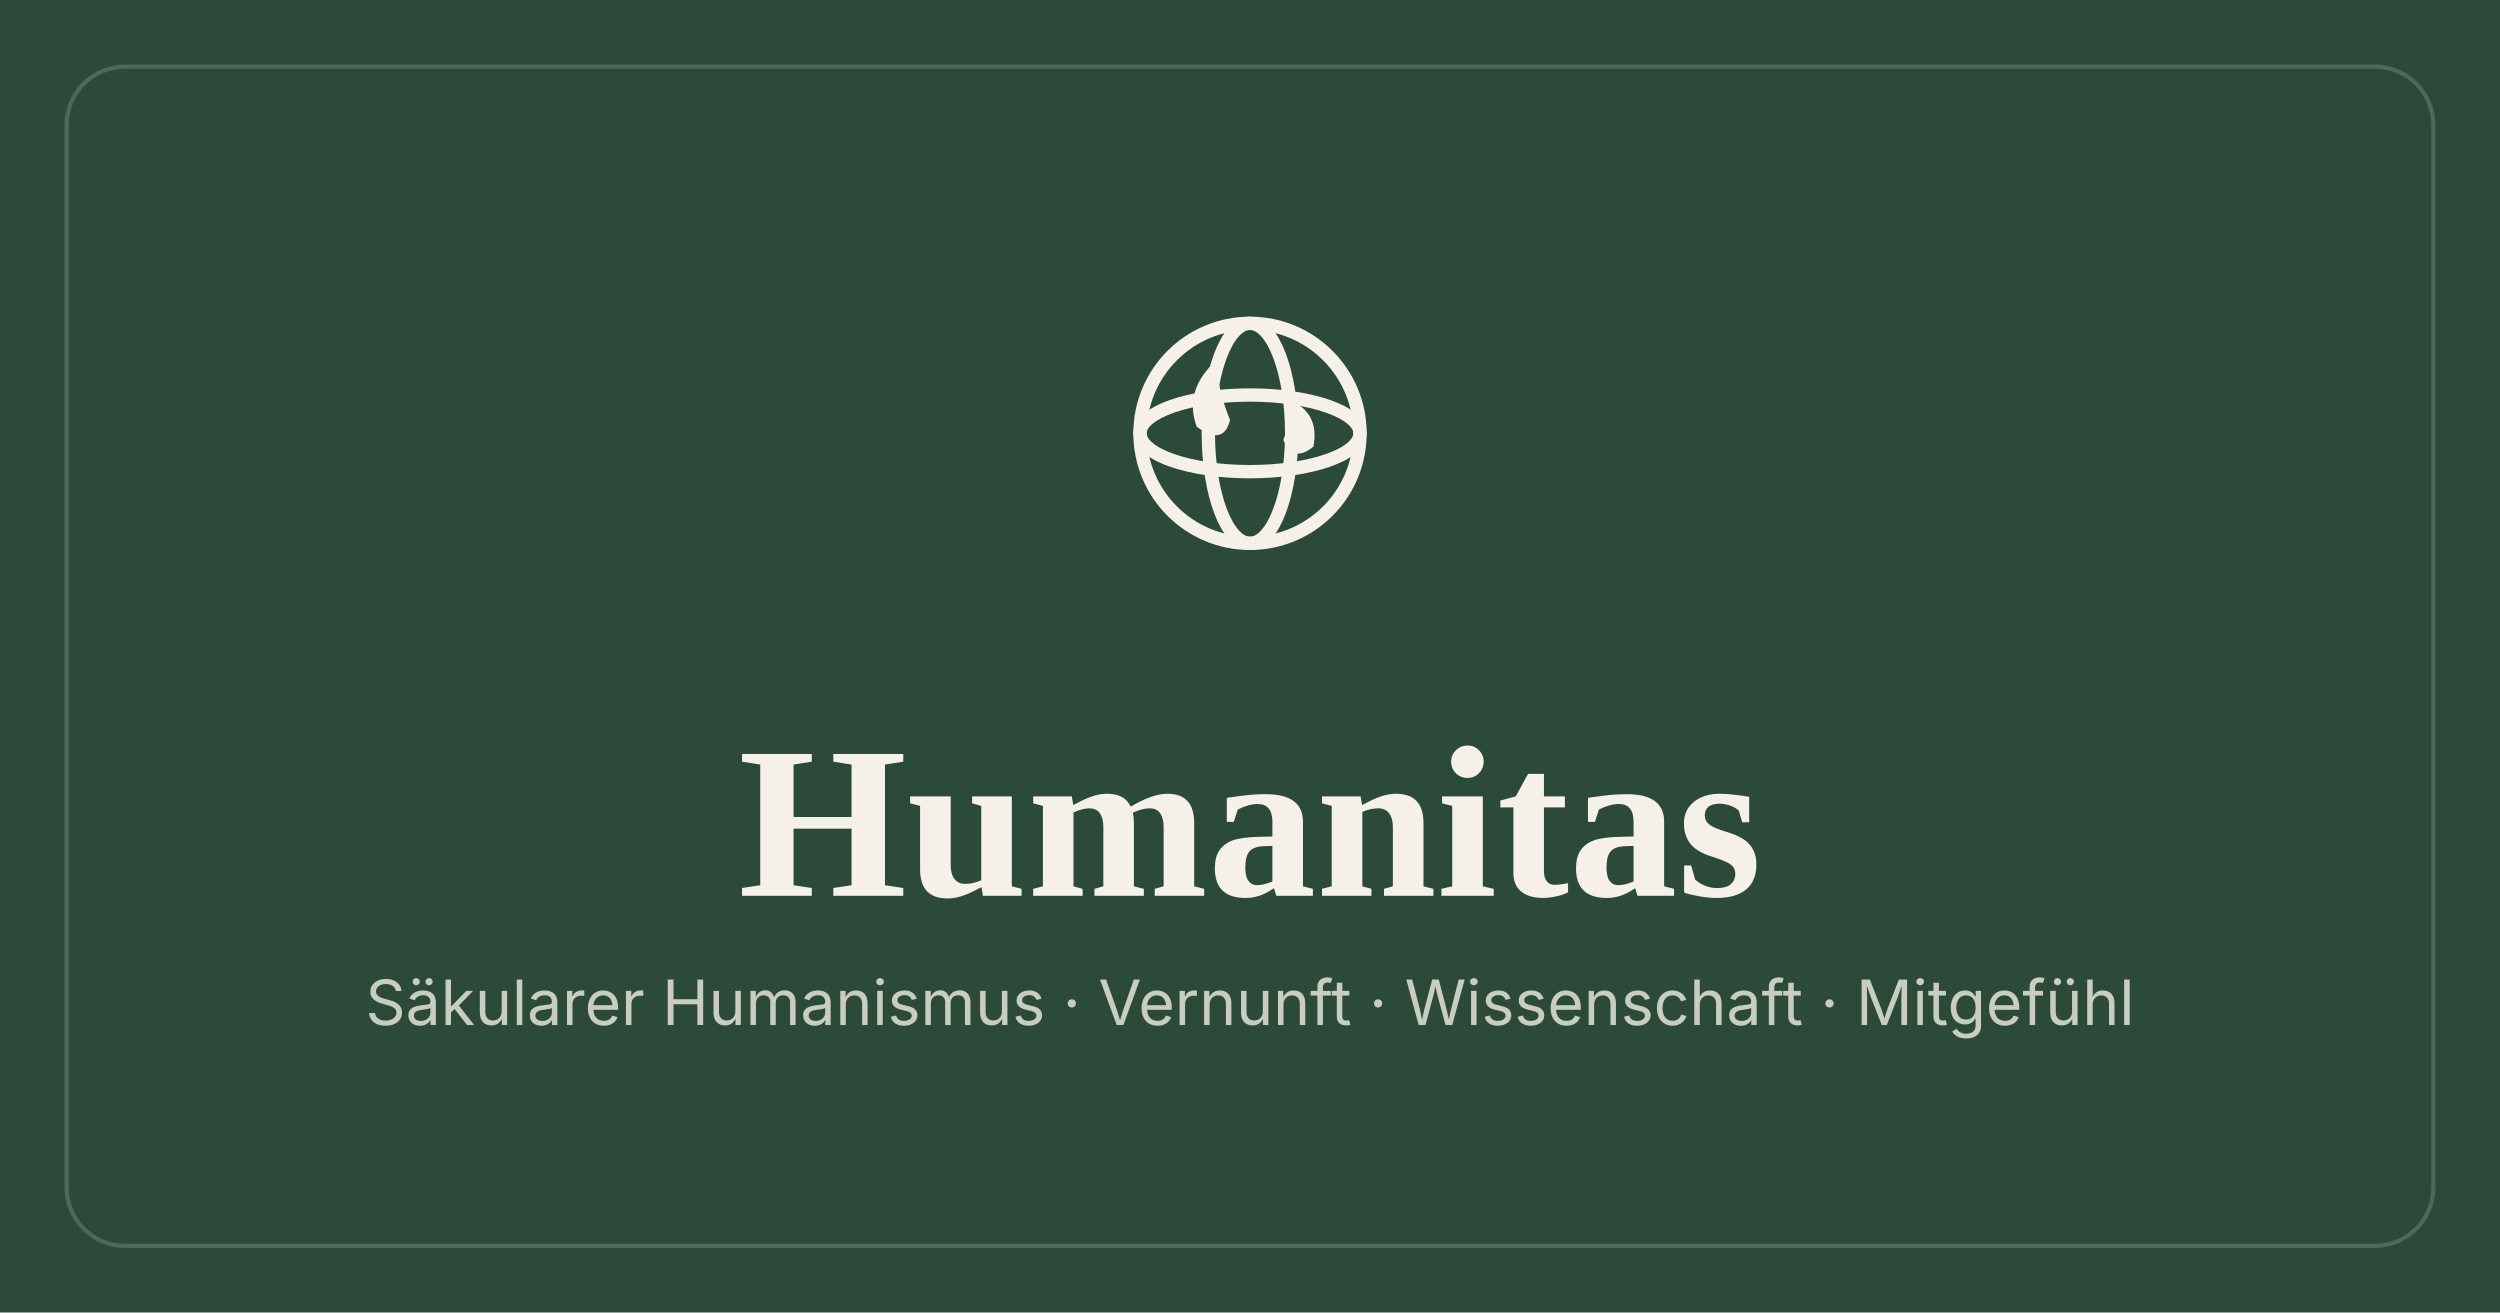
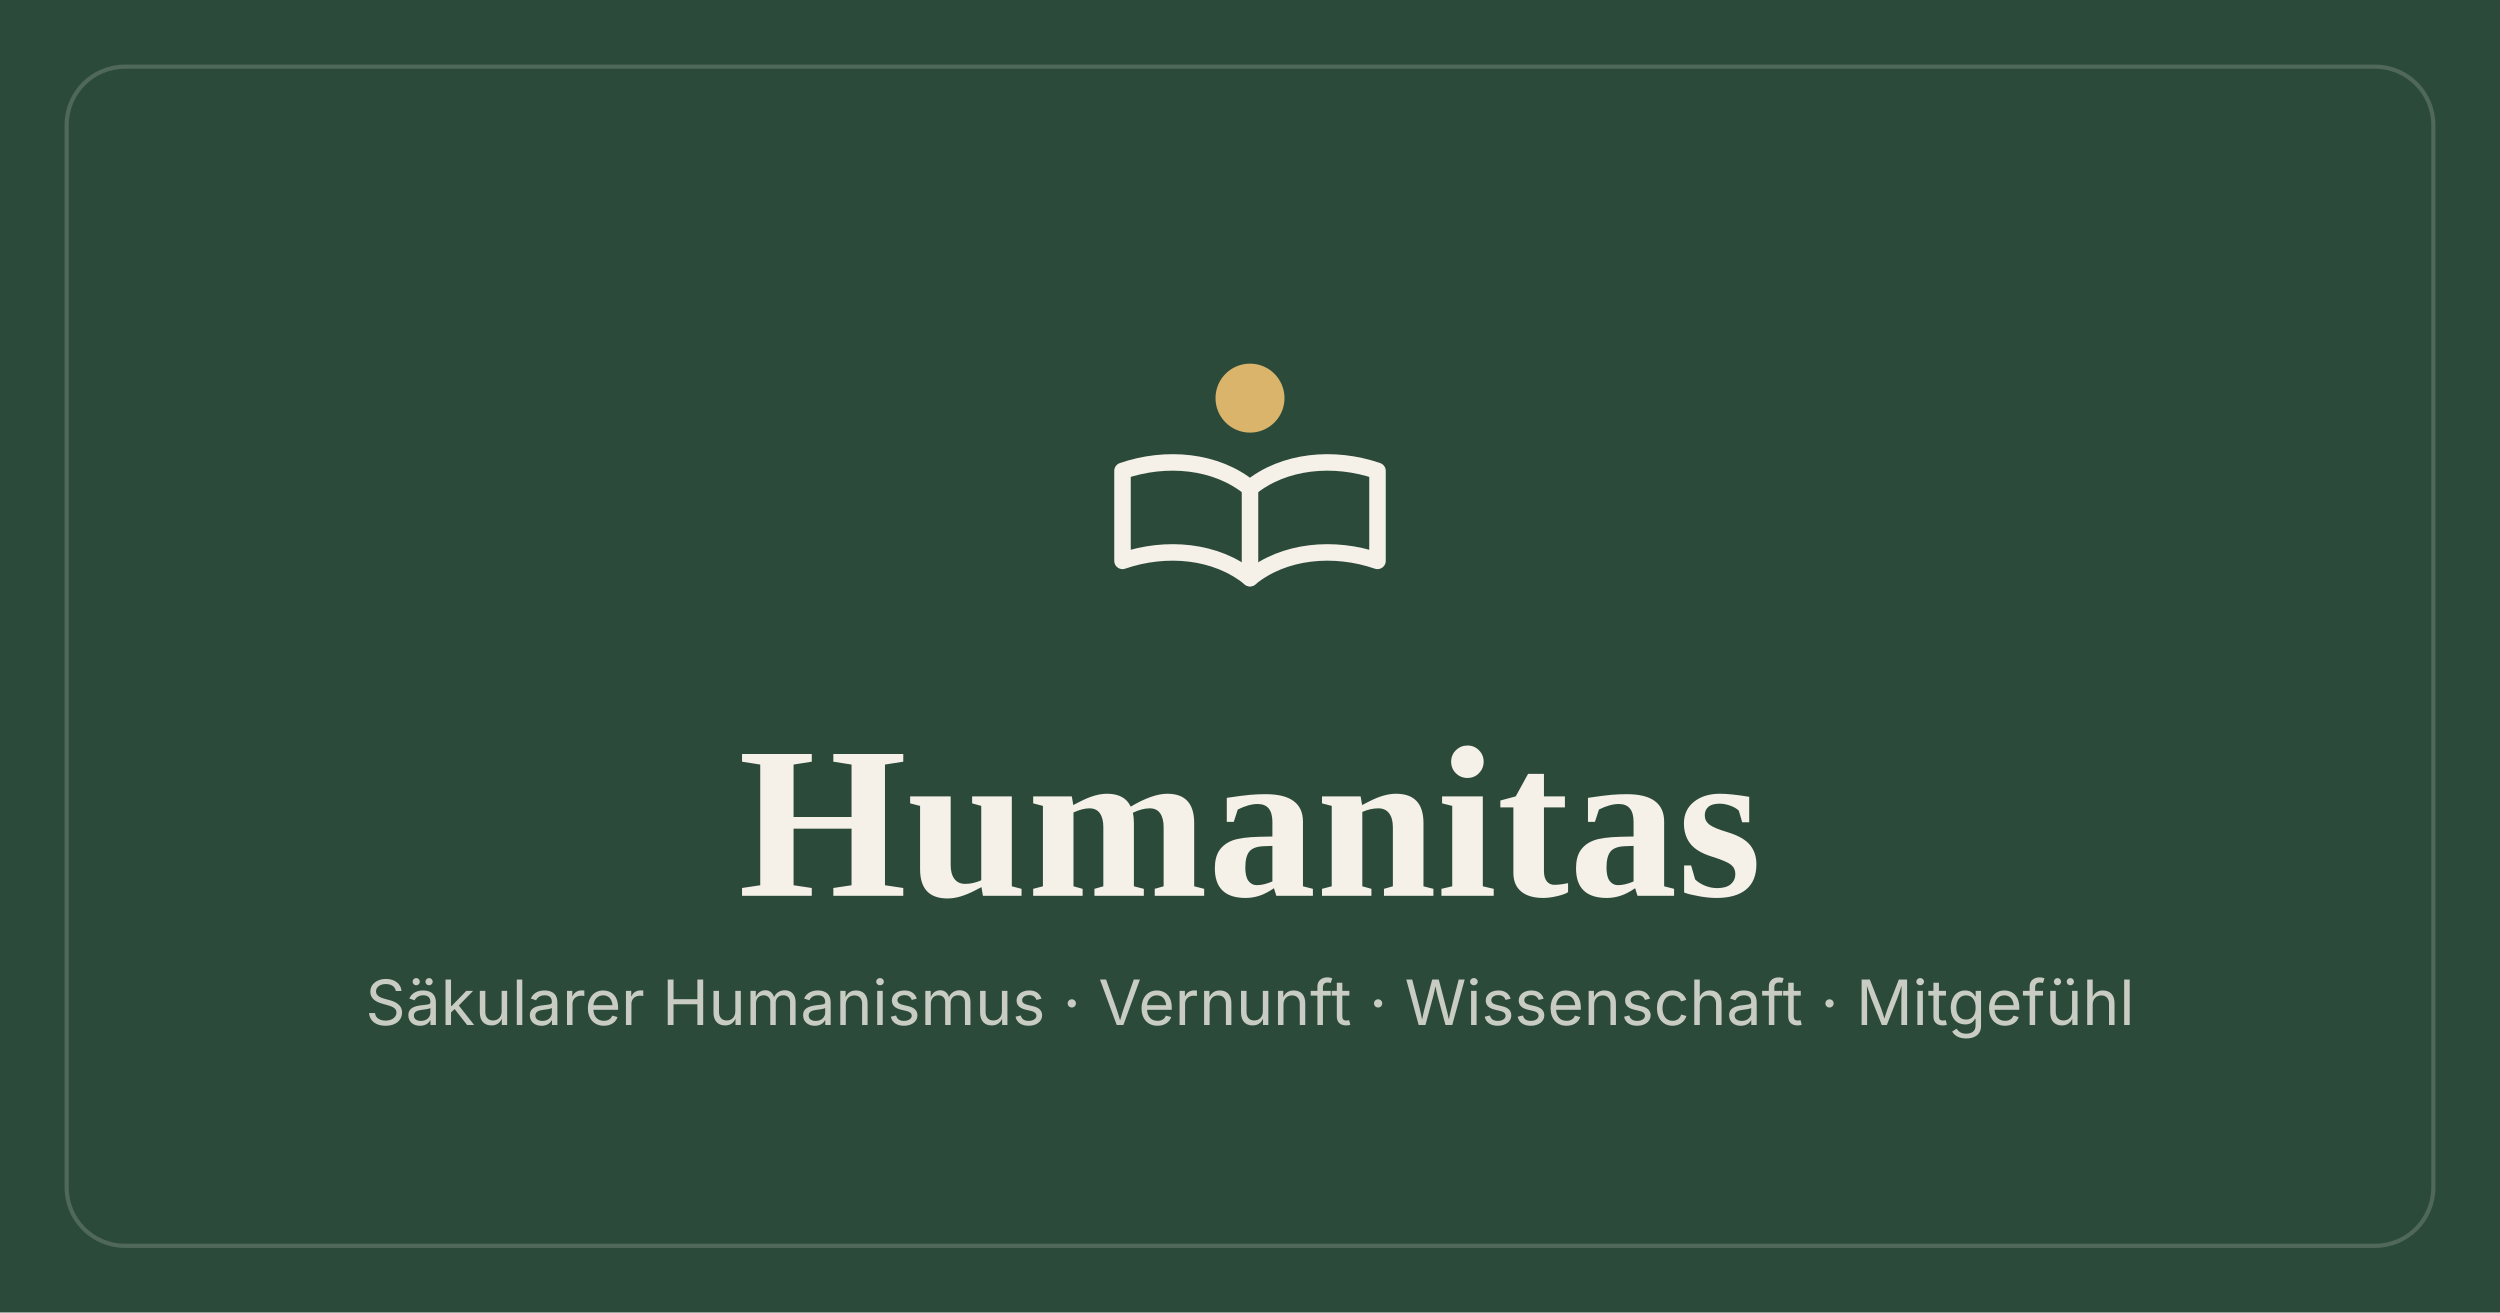
<svg xmlns="http://www.w3.org/2000/svg" viewBox="0 0 1200 630" width="1200" height="630">
  <rect width="1200" height="630" fill="#2c4a3a" />
  <rect x="32" y="32" width="1136" height="566" rx="28" fill="none" stroke="#f5f1e8" stroke-opacity="0.18" stroke-width="2" />
-   <g transform="translate(520,128) scale(1.6)">
-     <g fill="none" stroke="#f5f1e8" stroke-width="4">
-       <circle cx="50" cy="50" r="33" />
-       <ellipse cx="50" cy="50" rx="33" ry="11.5" />
-       <ellipse cx="50" cy="50" rx="12.5" ry="33" />
-     </g>
-     <path d="M40,28 q-10,9 -6,20 q8,6 10,-2 q-4,-10 -4,-18 z M62,40 q9,4 7,14 q-6,5 -9,-2 q3,-8 2,-12 z" fill="#f5f1e8" />
+   <g transform="translate(513.6,142.5) scale(3.6)" fill="none" stroke="#f5f1e8" stroke-width="2.2" stroke-linecap="round" stroke-linejoin="round">
+     <circle cx="24" cy="13.5" r="4.6" fill="#d9b46a" stroke="none" />
+     <path d="M24 25.5C19.5 21.8 12.8 21.2 7 23.2v12c5.8-2 12.5-1.4 17 2.3 4.5-3.7 11.2-4.3 17-2.3v-12c-5.8-2-12.5-1.4-17 2.3z" />
+     <path d="M24 25.5v12" />
  </g>
  <text x="600" y="430" font-family="Fraunces, Georgia, 'Times New Roman', serif" font-size="104" font-weight="600" fill="#f5f1e8" text-anchor="middle">Humanitas</text>
  <text x="600" y="492" font-family="Inter, Helvetica, Arial, sans-serif" font-size="30" fill="#f5f1e8" fill-opacity="0.78" text-anchor="middle">Säkularer Humanismus · Vernunft · Wissenschaft · Mitgefühl</text>
</svg>
